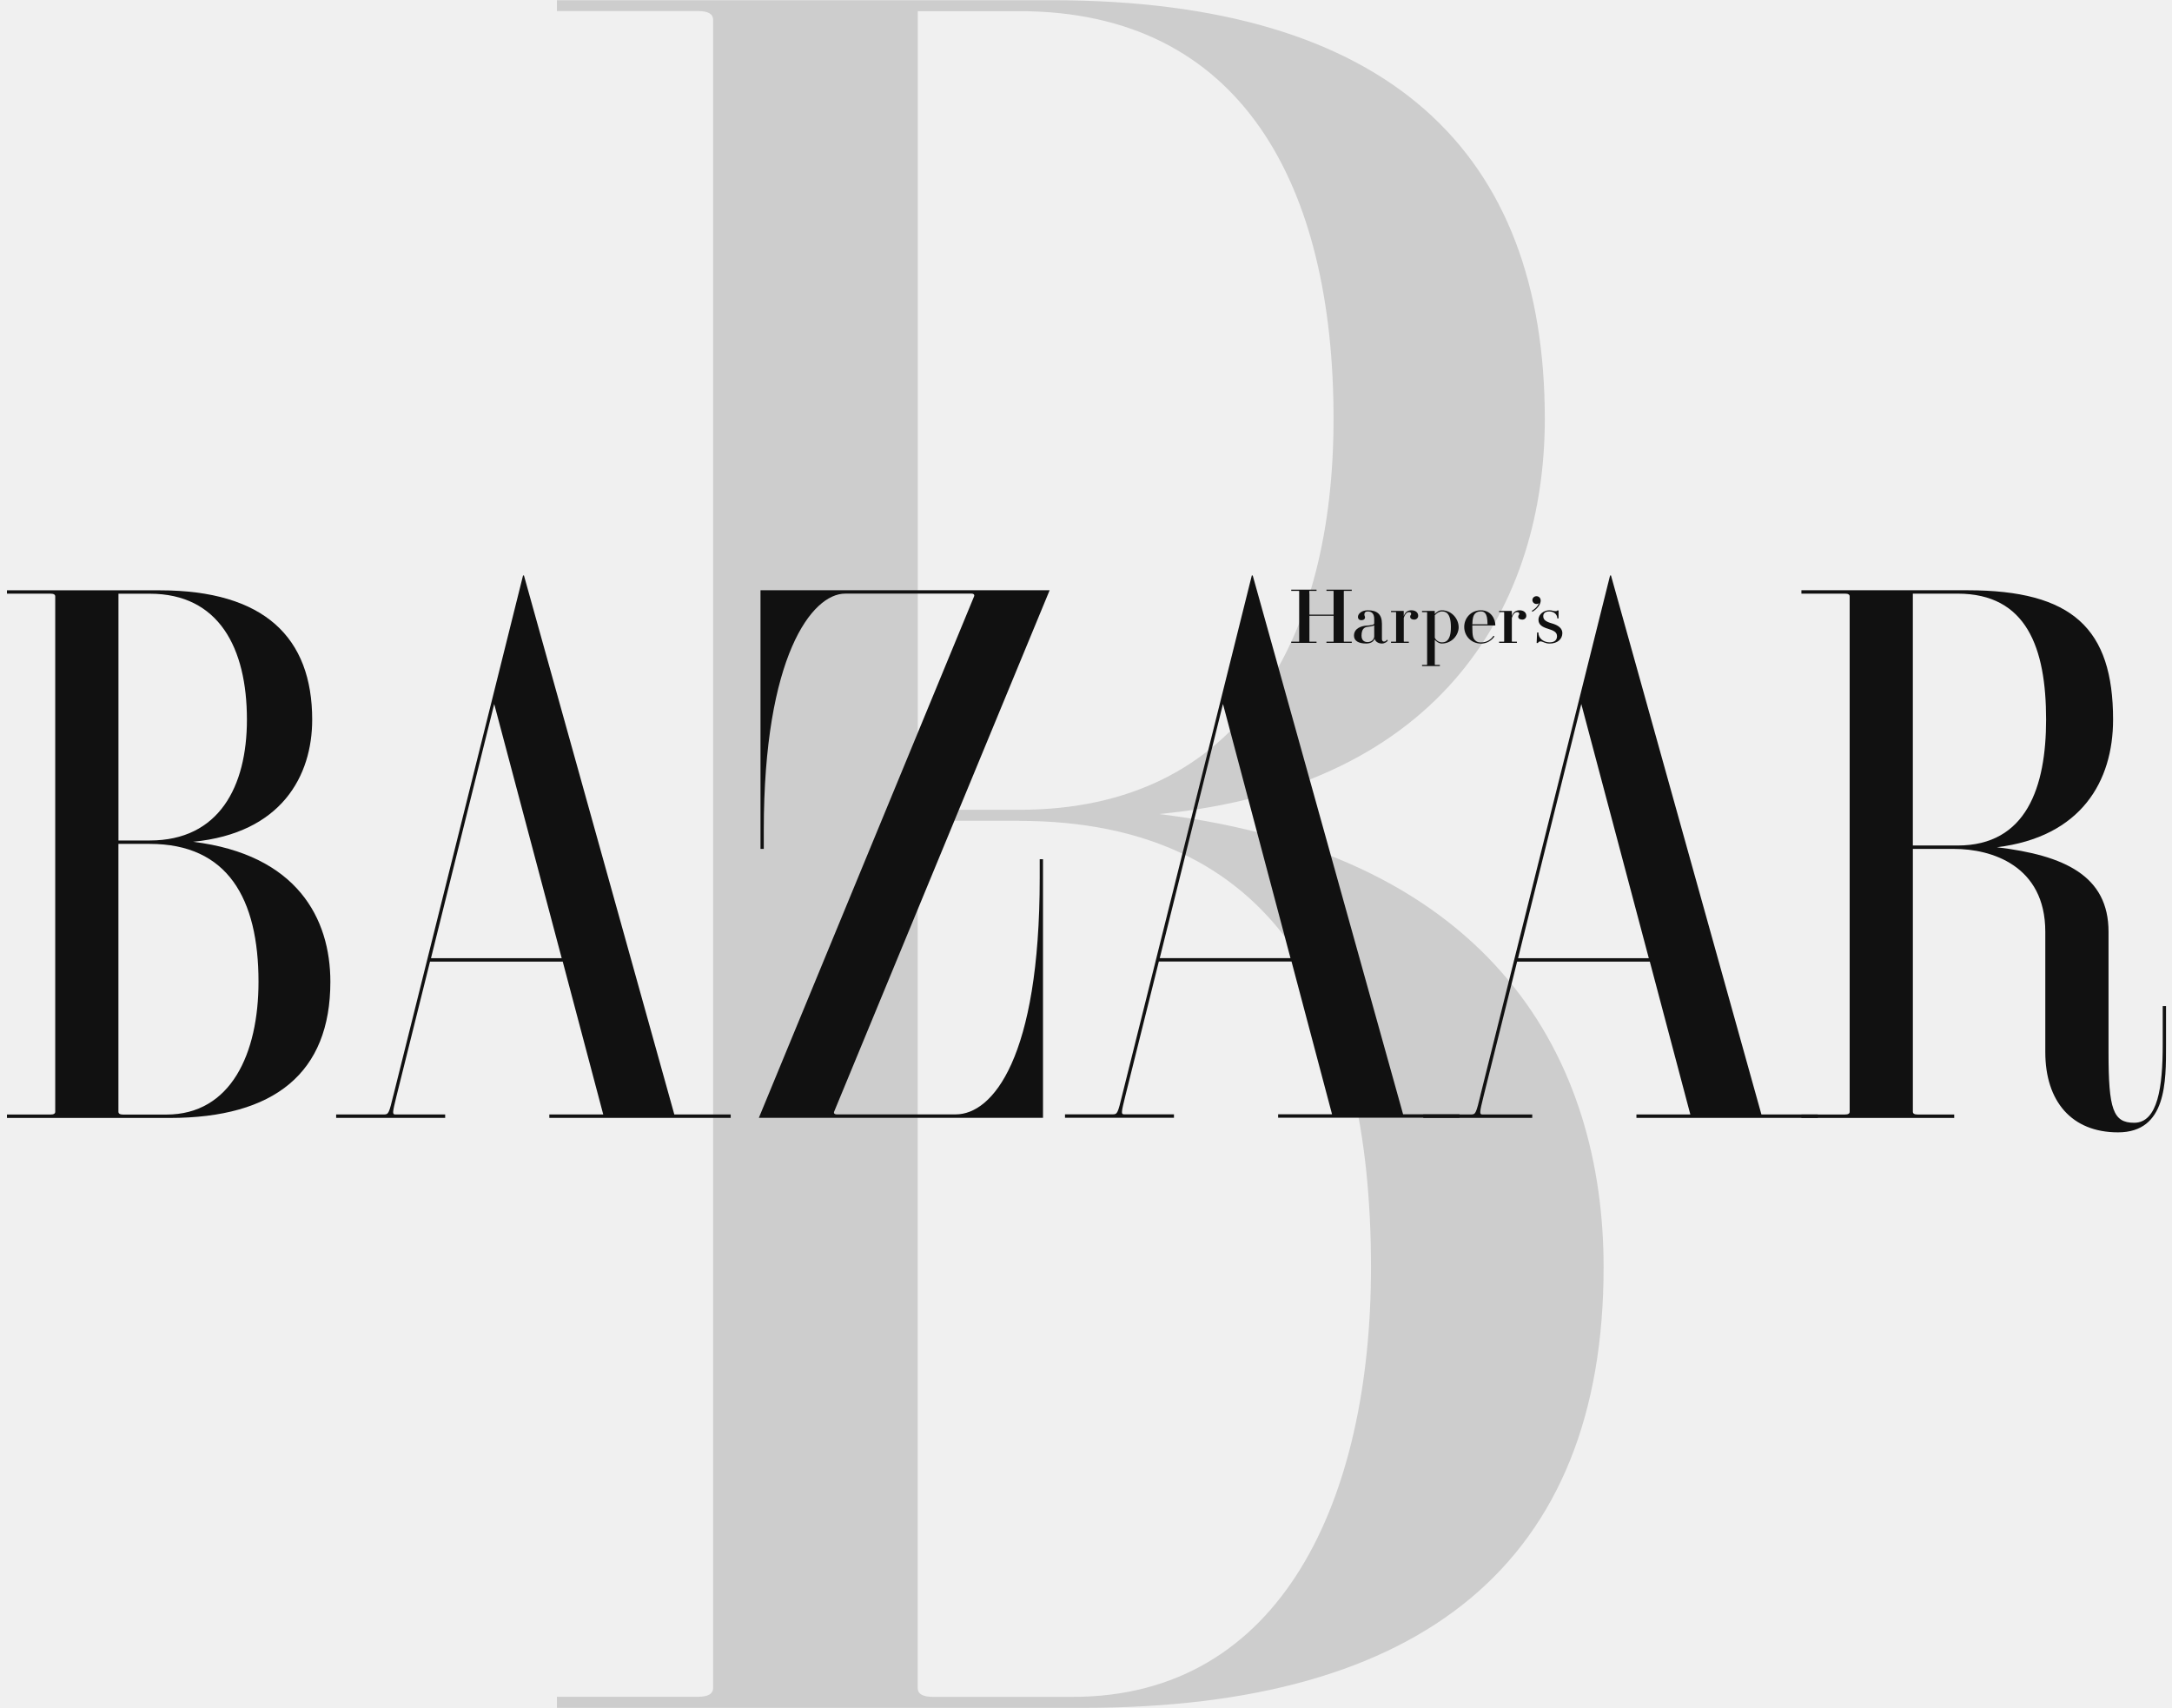
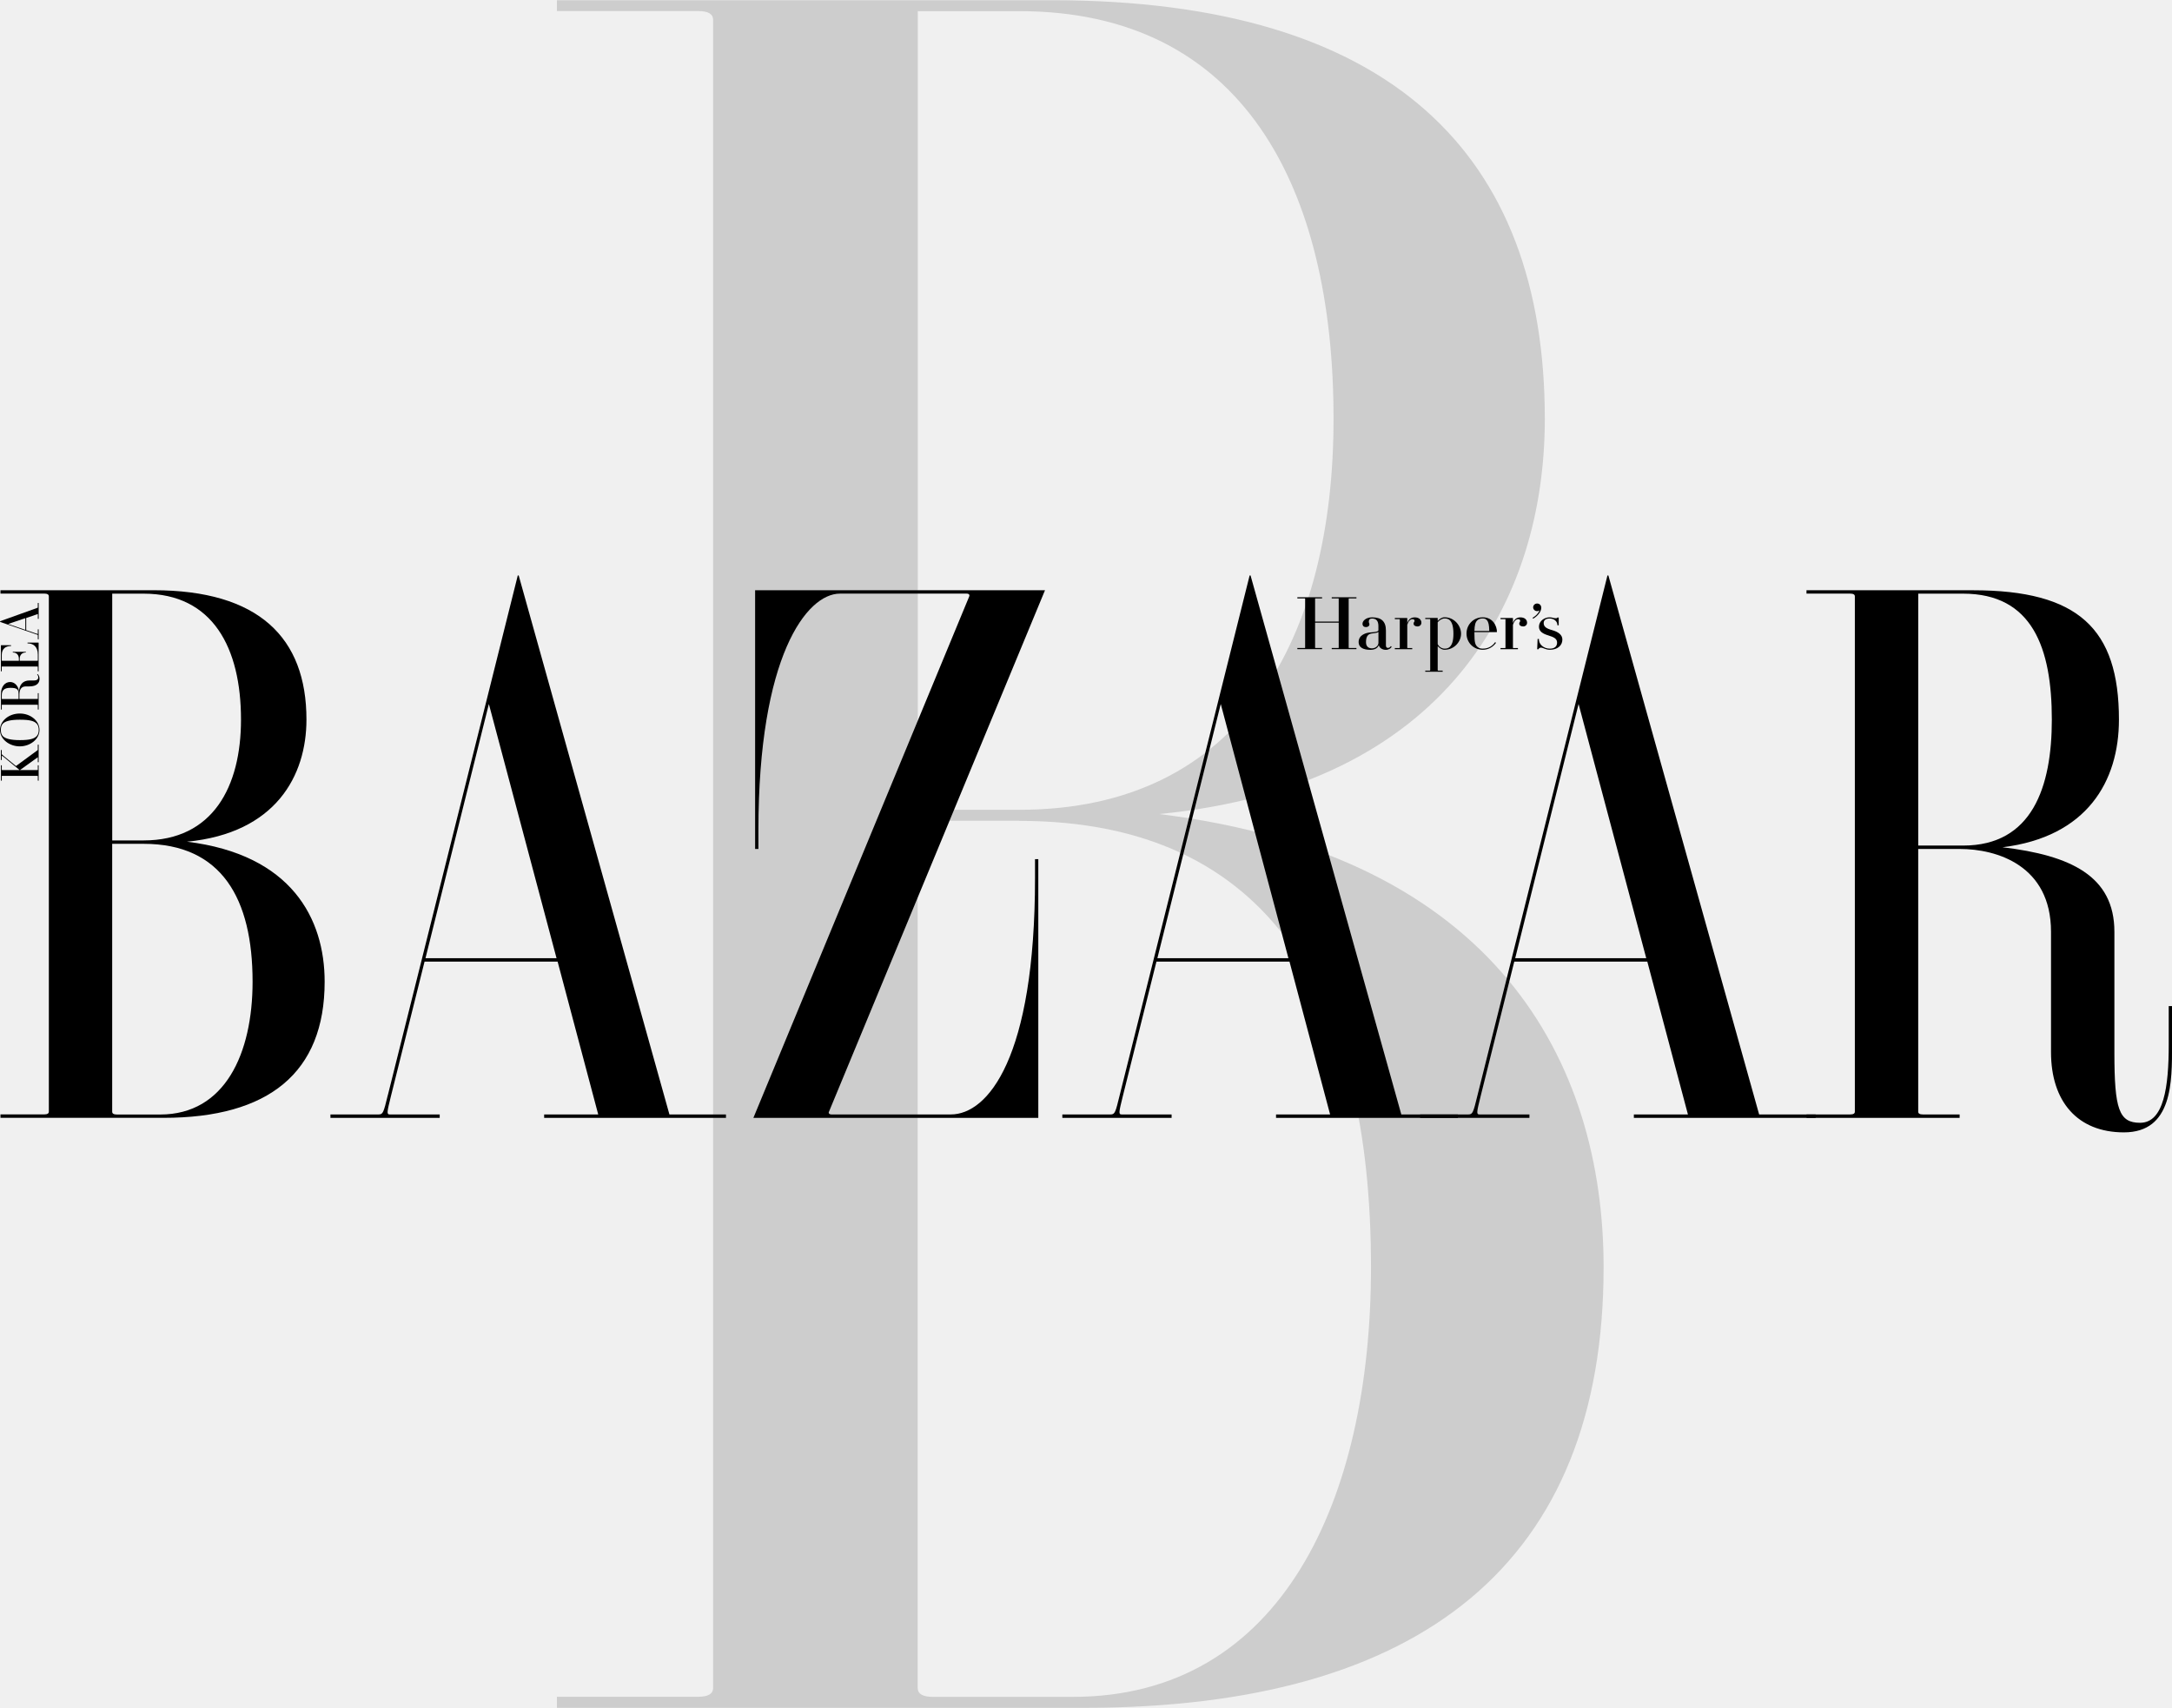
<svg xmlns="http://www.w3.org/2000/svg" width="117" height="92" viewBox="0 0 117 92" fill="none">
  <g opacity="0.16">
    <path d="M54.91 0.601C66.938 0.601 71.835 10.054 71.835 22.557C71.835 34.267 66.938 43.623 54.91 43.623H49.438V0.601H54.91ZM30 0V0.596H37.606C38.159 0.596 38.415 0.756 38.415 1.08V90.919C38.415 91.239 38.159 91.404 37.606 91.404H30V92H58.364C76.636 92.005 86.382 84.144 86.382 68.261C86.382 57.27 80.617 46.083 62.435 43.852C77.887 42.357 83.215 32.334 83.215 22.562C83.215 8.271 74.906 0.011 56.639 0.011H30V0ZM54.91 44.22C68.477 44.22 73.852 53.774 73.852 68.261C73.852 80.764 69.051 91.409 57.789 91.409H50.242C49.688 91.404 49.433 91.244 49.433 90.919V44.214H54.904L54.91 44.22Z" fill="#111111" />
  </g>
-   <g clip-path="url(#clip0_979_1111)">
-     <path d="M72.387 34.553C72.387 34.563 72.397 34.568 72.416 34.568H72.816V34.632H71.453V34.568H71.808C71.828 34.568 71.837 34.563 71.837 34.553V33.173H70.535V34.553C70.535 34.563 70.543 34.568 70.563 34.568H70.918V34.632H69.555V34.568H69.954C69.974 34.568 69.984 34.563 69.984 34.553V31.845C69.984 31.835 69.974 31.83 69.954 31.83H69.555V31.766H70.918V31.83H70.563C70.543 31.83 70.535 31.835 70.535 31.845V33.109H71.837V31.845C71.837 31.835 71.828 31.83 71.808 31.83H71.453V31.766H72.816V31.83H72.416C72.397 31.83 72.387 31.835 72.387 31.845V34.553Z" fill="#111111" />
-     <path d="M76.172 33.377C76.047 33.377 75.962 33.317 75.962 33.22C75.962 33.132 76.016 33.136 76.016 33.071C76.016 33.005 75.973 32.974 75.906 32.974C75.838 32.974 75.712 32.997 75.618 33.285V34.552C75.618 34.562 75.628 34.567 75.646 34.567H75.889V34.631H74.931V34.567H75.174C75.194 34.567 75.204 34.562 75.204 34.552V32.987C75.204 32.977 75.194 32.972 75.174 32.972H74.931V32.91H75.605L75.616 32.921V33.189C75.689 32.967 75.843 32.875 76.028 32.875C76.248 32.875 76.394 32.992 76.394 33.173C76.394 33.286 76.305 33.378 76.172 33.378" fill="#111111" />
-     <path d="M79.771 34.671C80.082 34.671 80.333 34.52 80.501 34.288L80.453 34.248C80.297 34.47 80.087 34.607 79.771 34.607C79.654 34.607 79.562 34.585 79.481 34.513C79.35 34.396 79.31 34.258 79.31 33.773C79.31 33.737 79.31 33.727 79.31 33.694H80.537L80.55 33.682C80.55 33.355 80.325 32.875 79.771 32.875C79.258 32.875 78.874 33.276 78.874 33.771C78.874 34.266 79.259 34.668 79.771 34.668M79.998 33.031C80.091 33.138 80.123 33.301 80.129 33.63H79.31C79.32 33.303 79.361 33.138 79.481 33.031C79.562 32.961 79.654 32.938 79.771 32.938C79.87 32.938 79.934 32.959 79.998 33.031Z" fill="#111111" />
-     <path d="M73.665 34.589C73.883 34.589 74.026 34.432 74.026 34.283V33.686C73.924 33.747 73.776 33.747 73.647 33.77C73.5 33.796 73.342 33.873 73.342 34.245C73.342 34.528 73.528 34.589 73.666 34.589M73.15 33.225C73.15 33.082 73.329 32.875 73.678 32.875C74.189 32.875 74.441 33.099 74.441 33.605V34.426C74.441 34.521 74.489 34.562 74.554 34.562C74.633 34.562 74.697 34.498 74.714 34.457L74.757 34.498C74.73 34.571 74.599 34.666 74.434 34.666C74.245 34.666 74.079 34.557 74.049 34.404C73.989 34.577 73.823 34.666 73.586 34.666C73.191 34.666 72.936 34.528 72.936 34.243C72.936 33.819 73.388 33.722 73.561 33.707C73.806 33.687 74.025 33.671 74.025 33.585V33.349C74.025 33.061 73.898 32.938 73.676 32.938C73.564 32.938 73.495 32.99 73.495 33.108C73.495 33.176 73.531 33.197 73.531 33.263C73.531 33.336 73.472 33.408 73.332 33.408C73.193 33.408 73.147 33.316 73.147 33.224" fill="#111111" />
-     <path d="M77.95 33.03C77.876 32.961 77.776 32.938 77.667 32.938C77.519 32.938 77.383 33.036 77.289 33.146V34.35C77.345 34.493 77.511 34.603 77.667 34.603C77.774 34.603 77.874 34.582 77.95 34.511C78.073 34.396 78.156 34.194 78.156 33.779C78.156 33.365 78.073 33.143 77.95 33.028M78.575 33.779C78.575 34.227 78.195 34.666 77.667 34.666C77.506 34.666 77.383 34.564 77.289 34.467V35.802C77.289 35.812 77.299 35.817 77.317 35.817H77.562V35.881H76.603V35.817H76.847C76.866 35.817 76.875 35.812 76.875 35.802V32.989C76.875 32.979 76.866 32.974 76.847 32.974H76.602V32.911H77.276L77.287 32.923V33.076C77.381 32.977 77.504 32.875 77.666 32.875C78.194 32.875 78.573 33.334 78.573 33.781" fill="#111111" />
-     <path d="M83.811 32.921C83.858 32.921 83.882 32.901 83.887 32.885H83.956V33.312H83.887C83.887 33.064 83.665 32.938 83.455 32.938C83.244 32.938 83.131 33.035 83.131 33.191C83.131 33.39 83.274 33.49 83.598 33.582C83.936 33.678 84.16 33.844 84.16 34.103C84.16 34.431 83.895 34.668 83.473 34.668C83.221 34.668 83.112 34.551 82.981 34.551C82.899 34.551 82.854 34.607 82.844 34.638H82.775L82.8 34.069H82.869C82.858 34.367 83.136 34.603 83.473 34.603C83.728 34.603 83.872 34.487 83.872 34.271C83.872 34.056 83.701 33.969 83.391 33.873C83.086 33.781 82.874 33.656 82.874 33.39C82.874 33.072 83.182 32.875 83.455 32.875C83.632 32.875 83.649 32.923 83.811 32.923" fill="#111111" />
-     <path d="M82.545 32.328C82.545 32.211 82.644 32.117 82.764 32.117C82.894 32.117 82.993 32.213 82.993 32.352C82.993 32.558 82.807 32.8 82.552 32.953L82.511 32.908C82.695 32.801 82.828 32.67 82.907 32.482C82.873 32.52 82.826 32.536 82.766 32.536C82.644 32.536 82.547 32.443 82.547 32.326" fill="#111111" />
-     <path d="M81.993 33.377C81.868 33.377 81.782 33.317 81.782 33.22C81.782 33.132 81.837 33.136 81.837 33.071C81.837 33.005 81.794 32.974 81.727 32.974C81.659 32.974 81.532 32.997 81.439 33.285V34.552C81.439 34.562 81.447 34.567 81.467 34.567H81.712V34.631H80.753V34.567H80.998C81.018 34.567 81.026 34.562 81.026 34.552V32.987C81.026 32.977 81.016 32.972 80.998 32.972H80.753V32.91H81.427L81.44 32.921V33.189C81.513 32.967 81.667 32.875 81.852 32.875C82.072 32.875 82.218 32.992 82.218 33.173C82.218 33.286 82.129 33.378 81.996 33.378" fill="#111111" />
-     <path d="M21.19 58.999C20.963 59.939 20.932 60.035 20.7 60.035H18.108V60.219H23.98V60.035H21.292C21.118 60.035 21.148 59.908 21.358 59.048L23.164 51.802H30.313L32.495 60.035H29.591V60.219H39.361V60.035H36.324L28.224 31H28.175L21.192 58.999H21.19ZM26.622 37.924L30.258 51.618H23.216L26.622 37.924Z" fill="#111111" />
-     <path d="M8.072 31.983C11.788 31.983 13.301 34.903 13.301 38.767C13.301 42.385 11.788 45.276 8.072 45.276H6.381V31.983H8.072ZM0.375 31.797V31.981H2.725C2.896 31.981 2.975 32.03 2.975 32.131V59.889C2.975 59.988 2.896 60.039 2.725 60.039H0.375V60.223H9.139C14.785 60.225 17.796 57.796 17.796 52.888C17.796 49.492 16.015 46.035 10.397 45.346C15.171 44.884 16.817 41.788 16.817 38.768C16.817 34.352 14.25 31.8 8.606 31.8H0.375V31.797ZM8.072 45.46C12.264 45.46 13.925 48.412 13.925 52.888C13.925 56.751 12.441 60.041 8.961 60.041H6.629C6.458 60.039 6.379 59.989 6.379 59.889V45.458H8.07L8.072 45.46Z" fill="#111111" />
-     <path d="M103.04 45.731H105.275C107.255 45.731 110.175 46.613 110.175 50.193V56.676C110.175 59.328 111.593 60.999 114.093 60.999C116.719 60.999 116.678 58.258 116.678 56.281V54.197H116.5V56.281C116.5 58.531 116.242 60.483 114.961 60.483C113.826 60.483 113.581 59.756 113.581 56.705V50.194C113.581 47.182 111.218 46.078 107.569 45.641C112.114 45.082 113.826 42.082 113.826 38.765C113.826 33.859 111.634 31.797 105.988 31.797H97.037V31.979H99.387C99.557 31.979 99.637 32.029 99.637 32.129V59.888C99.637 59.986 99.558 60.037 99.387 60.037H97.037V60.221H105.268V60.037H103.291C103.122 60.037 103.041 59.988 103.041 59.888V45.734L103.04 45.731ZM103.04 31.979H105.452C109.169 31.979 110.218 34.9 110.218 38.763C110.218 42.381 109.169 45.547 105.452 45.547H103.04V31.979Z" fill="#111111" />
-     <path d="M60.449 58.994C60.222 59.934 60.191 60.028 59.961 60.028H57.369V60.212H63.238V60.028H60.551C60.377 60.028 60.406 59.901 60.618 59.041L62.424 51.795H69.571L71.754 60.026H68.849V60.211H78.618V60.026H75.581L67.481 31H67.432L60.449 58.994ZM65.879 37.924L69.515 51.614H62.473L65.878 37.924H65.879Z" fill="#111111" />
-     <path d="M44.931 59.886C44.903 59.952 44.936 60.031 45.072 60.031H51.484C53.458 60.032 56.007 57.016 56.007 47.295V46.284H56.184V60.217H40.877L52.473 32.123C52.502 32.057 52.468 31.978 52.331 31.978H45.525C43.739 31.979 41.143 35.351 41.143 44.718V45.73H40.966V31.797H56.541L44.932 59.886H44.931Z" fill="#111111" />
-     <path d="M79.748 58.999C79.521 59.939 79.49 60.035 79.259 60.035H76.668V60.219H82.538V60.035H79.851C79.677 60.035 79.707 59.908 79.917 59.048L81.723 51.802H88.872L91.054 60.035H88.15V60.219H97.92V60.035H94.883L86.78 31H86.731L79.746 58.999H79.748ZM85.18 37.924L88.817 51.618H81.774L85.18 37.924Z" fill="#111111" />
+   <g clip-path="url(#clip0_11817_54210)">
+     <g clip-path="url(#clip1_11817_54210)">
+       <path d="M1.364 33.301V33.93L0.438 33.613L1.364 33.301ZM2.081 32.483C2.081 32.483 2.035 32.477 2.035 32.483V32.719C2.035 32.731 2.029 32.74 2.025 32.74L0.01 33.463C0.01 33.463 0 33.503 0.01 33.505L1.916 34.16C2.029 34.194 2.037 34.2 2.037 34.227V34.438C2.037 34.438 2.082 34.442 2.082 34.438V33.903C2.082 33.903 2.037 33.897 2.037 33.903V34.141C2.037 34.154 2.019 34.153 1.916 34.118L1.412 33.945V33.291L2.029 33.08C2.029 33.08 2.038 33.083 2.038 33.091V33.337C2.038 33.337 2.084 33.343 2.084 33.337V32.485L2.081 32.483ZM2.073 34.618H1.483C1.483 34.618 1.477 34.658 1.483 34.658C1.779 34.658 2.037 34.816 2.037 35.264V35.576C2.037 35.59 2.035 35.595 2.025 35.595H1.062V35.49C1.062 35.273 1.194 35.149 1.389 35.149C1.398 35.149 1.398 35.111 1.389 35.111H0.69C0.69 35.111 0.684 35.149 0.69 35.149C0.888 35.149 1.016 35.273 1.016 35.49V35.595H0.107C0.107 35.595 0.096 35.59 0.096 35.576V35.273C0.096 34.932 0.325 34.8 0.592 34.8C0.602 34.8 0.602 34.757 0.592 34.757H0.057C0.057 34.757 0.048 34.761 0.048 34.766V36.161C0.048 36.161 0.094 36.167 0.094 36.161V35.923C0.094 35.912 0.097 35.906 0.105 35.906H2.023C2.023 35.906 2.035 35.912 2.035 35.923V36.161C2.035 36.161 2.081 36.167 2.081 36.161V34.625C2.081 34.625 2.077 34.616 2.071 34.616M0.56 37.053C0.925 37.053 1.001 37.139 1.001 37.406V37.654H0.107C0.107 37.654 0.096 37.648 0.096 37.635V37.457C0.096 37.206 0.203 37.053 0.56 37.053ZM2.029 36.316C2.029 36.316 1.995 36.337 1.998 36.342C2.042 36.379 2.061 36.422 2.061 36.491C2.061 36.594 1.985 36.657 1.838 36.657H1.58C1.255 36.657 1.024 36.868 1.024 37.297C1.024 37.002 0.816 36.739 0.548 36.739C0.267 36.739 0.05 36.985 0.05 37.391V38.221C0.05 38.221 0.096 38.227 0.096 38.221V37.981C0.096 37.97 0.099 37.964 0.107 37.964H2.025C2.025 37.964 2.037 37.97 2.037 37.981V38.221C2.037 38.221 2.082 38.227 2.082 38.221V37.341H2.037V37.633C2.037 37.646 2.035 37.652 2.025 37.652H1.047V37.404C1.047 37.158 1.137 36.977 1.389 36.977H1.574C1.985 36.977 2.13 36.79 2.13 36.565C2.13 36.447 2.086 36.371 2.031 36.314M1.066 38.77C1.628 38.77 1.844 38.845 1.977 38.984C2.061 39.075 2.086 39.188 2.086 39.321C2.086 39.455 2.059 39.563 1.977 39.653C1.844 39.792 1.628 39.87 1.066 39.87C0.577 39.87 0.287 39.792 0.151 39.653C0.071 39.563 0.046 39.456 0.046 39.321C0.046 39.186 0.071 39.075 0.151 38.984C0.285 38.845 0.575 38.77 1.066 38.77ZM1.066 38.437C0.476 38.437 0 38.831 0 39.323C0 39.815 0.497 40.206 1.066 40.206C1.635 40.206 2.128 39.809 2.128 39.323C2.128 38.837 1.653 38.437 1.066 38.437ZM2.081 40.116C2.081 40.116 2.035 40.11 2.035 40.116V40.389C2.035 40.389 2.029 40.407 2.025 40.411L0.862 41.265L0.214 40.737C0.105 40.646 0.094 40.636 0.094 40.617V40.404C0.094 40.404 0.048 40.398 0.048 40.404V40.941C0.048 40.941 0.094 40.947 0.094 40.941V40.722C0.094 40.705 0.103 40.699 0.214 40.791L1.056 41.482H0.107C0.107 41.482 0.096 41.477 0.096 41.463V41.227C0.096 41.227 0.05 41.218 0.05 41.227V42.05C0.05 42.05 0.096 42.06 0.096 42.05V41.814C0.096 41.803 0.099 41.797 0.107 41.797H2.025C2.025 41.797 2.037 41.803 2.037 41.814V42.05C2.037 42.05 2.082 42.06 2.082 42.05V41.227C2.082 41.227 2.037 41.218 2.037 41.227V41.463C2.037 41.477 2.035 41.482 2.025 41.482H1.076L2.027 40.798C2.027 40.798 2.037 40.796 2.037 40.808V41.059C2.037 41.059 2.082 41.065 2.082 41.059V40.12L2.081 40.116Z" fill="black" />
+       <path d="M72.65 34.892C72.65 34.901 72.659 34.907 72.679 34.907H73.068V34.97H71.737V34.907H72.085C72.104 34.907 72.113 34.903 72.113 34.892V33.544H70.841V34.892C70.841 34.901 70.85 34.907 70.869 34.907H71.217V34.97H69.885V34.907H70.275C70.294 34.907 70.304 34.903 70.304 34.892V32.25C70.304 32.24 70.294 32.235 70.275 32.235H69.885V32.174H71.217V32.235H70.869C70.85 32.235 70.841 32.239 70.841 32.25V33.483H72.113V32.25C72.113 32.24 72.104 32.235 72.085 32.235H71.737V32.174H73.068V32.235H72.679C72.659 32.235 72.65 32.239 72.65 32.25V34.894V34.892Z" fill="black" />
+       <path d="M76.353 33.745C76.23 33.745 76.146 33.688 76.146 33.592C76.146 33.507 76.198 33.51 76.198 33.447C76.198 33.385 76.156 33.354 76.089 33.354C76.022 33.354 75.9 33.377 75.806 33.657V34.894C75.806 34.904 75.816 34.909 75.835 34.909H76.074V34.972H75.136V34.909H75.374C75.394 34.909 75.403 34.905 75.403 34.894V33.367C75.403 33.358 75.394 33.352 75.374 33.352H75.136V33.291H75.795L75.806 33.303V33.564C75.877 33.346 76.028 33.257 76.207 33.257C76.423 33.257 76.567 33.371 76.567 33.547C76.567 33.657 76.481 33.747 76.349 33.747" fill="black" />
+       <path d="M80.093 33.407C80.185 33.51 80.216 33.67 80.223 33.99H79.423C79.432 33.67 79.472 33.51 79.589 33.407C79.667 33.339 79.757 33.316 79.872 33.316C79.967 33.316 80.032 33.337 80.093 33.407ZM79.872 35.002C80.175 35.002 80.422 34.854 80.586 34.629L80.54 34.591C80.387 34.806 80.181 34.941 79.874 34.941C79.759 34.941 79.669 34.92 79.591 34.85C79.463 34.736 79.423 34.602 79.423 34.128C79.423 34.093 79.423 34.084 79.423 34.051H80.622L80.636 34.04C80.636 33.72 80.416 33.253 79.874 33.253C79.373 33.253 78.997 33.644 78.997 34.128C78.997 34.612 79.373 35.002 79.874 35.002" fill="black" />
+       <path d="M73.395 33.596C73.395 33.457 73.571 33.255 73.911 33.255C74.412 33.255 74.656 33.474 74.656 33.968V34.77C74.656 34.863 74.702 34.903 74.767 34.903C74.843 34.903 74.906 34.841 74.922 34.802L74.964 34.843C74.939 34.913 74.811 35.006 74.648 35.006C74.463 35.006 74.301 34.9 74.272 34.751C74.213 34.921 74.05 35.006 73.819 35.006C73.433 35.006 73.185 34.873 73.185 34.593C73.185 34.179 73.626 34.084 73.796 34.071C74.035 34.051 74.251 34.036 74.251 33.952V33.722C74.251 33.442 74.127 33.32 73.909 33.32C73.8 33.32 73.733 33.371 73.733 33.487C73.733 33.552 73.768 33.575 73.768 33.638C73.768 33.709 73.71 33.779 73.575 33.779C73.439 33.779 73.393 33.689 73.393 33.6M73.9 34.926C74.113 34.926 74.253 34.774 74.253 34.629V34.046C74.154 34.105 74.008 34.105 73.88 34.128C73.737 34.153 73.582 34.229 73.582 34.591C73.582 34.867 73.764 34.926 73.9 34.926Z" fill="black" />
+       <path d="M78.703 34.139C78.703 34.575 78.332 35.002 77.816 35.002C77.659 35.002 77.537 34.903 77.445 34.808V36.11C77.445 36.119 77.455 36.125 77.474 36.125H77.713V36.186H76.775V36.125H77.014C77.033 36.125 77.042 36.121 77.042 36.11V33.363C77.042 33.354 77.033 33.348 77.014 33.348H76.775V33.287H77.434L77.445 33.299V33.447C77.537 33.352 77.657 33.251 77.816 33.251C78.332 33.251 78.703 33.699 78.703 34.135M78.091 33.405C78.019 33.337 77.919 33.316 77.816 33.316C77.671 33.316 77.537 33.411 77.445 33.52V34.694C77.501 34.833 77.661 34.941 77.816 34.941C77.921 34.941 78.019 34.92 78.091 34.852C78.212 34.739 78.292 34.543 78.292 34.139C78.292 33.735 78.212 33.518 78.091 33.405Z" fill="black" />
+       <path d="M83.823 33.303C83.866 33.303 83.891 33.283 83.895 33.266H83.964V33.684H83.895C83.895 33.442 83.677 33.318 83.471 33.318C83.265 33.318 83.154 33.413 83.154 33.564C83.154 33.758 83.293 33.857 83.61 33.945C83.941 34.038 84.161 34.2 84.161 34.452C84.161 34.77 83.903 35.002 83.488 35.002C83.242 35.002 83.135 34.888 83.007 34.888C82.927 34.888 82.882 34.942 82.873 34.974H82.804L82.827 34.419H82.896C82.884 34.711 83.156 34.942 83.486 34.942C83.735 34.942 83.876 34.827 83.876 34.618C83.876 34.408 83.71 34.322 83.404 34.229C83.108 34.139 82.9 34.017 82.9 33.758C82.9 33.447 83.202 33.255 83.467 33.255C83.641 33.255 83.656 33.303 83.817 33.303" fill="black" />
+       <path d="M82.587 32.717C82.587 32.604 82.682 32.511 82.8 32.511C82.928 32.511 83.024 32.604 83.024 32.739C83.024 32.941 82.843 33.176 82.592 33.326L82.552 33.283C82.732 33.178 82.862 33.05 82.94 32.867C82.906 32.903 82.862 32.92 82.8 32.92C82.682 32.92 82.587 32.829 82.587 32.717Z" fill="black" />
+       <path d="M82.044 33.745C81.921 33.745 81.838 33.688 81.838 33.592C81.838 33.507 81.889 33.51 81.889 33.447C81.889 33.385 81.847 33.354 81.782 33.354C81.717 33.354 81.593 33.377 81.499 33.657V34.894C81.499 34.904 81.509 34.909 81.528 34.909H81.767V34.972H80.829V34.909H81.067C81.087 34.909 81.096 34.905 81.096 34.894V33.367C81.096 33.358 81.087 33.352 81.067 33.352H80.829V33.291H81.488L81.499 33.303V33.564C81.57 33.346 81.721 33.257 81.9 33.257C82.116 33.257 82.26 33.371 82.26 33.547C82.26 33.657 82.174 33.747 82.042 33.747" fill="black" />
+       <path d="M7.739 45.456C11.941 45.456 13.606 48.408 13.606 52.885C13.606 56.748 12.12 60.038 8.632 60.038H6.293C6.123 60.036 6.043 59.986 6.043 59.887V45.456H7.737H7.739ZM0.025 31.793V31.976H2.38C2.55 31.976 2.631 32.026 2.631 32.125V59.883C2.631 59.982 2.552 60.032 2.38 60.032H0.025V60.217H8.811C14.47 60.219 17.488 57.789 17.488 52.883C17.488 49.487 15.704 46.03 10.072 45.342C14.858 44.88 16.508 41.782 16.508 38.763C16.508 34.347 13.935 31.795 8.276 31.795H0.025V31.793ZM7.739 31.98C11.465 31.98 12.982 34.9 12.982 38.765C12.982 42.382 11.465 45.273 7.739 45.273H6.045V31.98H7.739Z" fill="black" />
+       <path d="M65.759 37.924L69.404 51.617H62.345L65.759 37.924ZM60.314 58.999C60.087 59.938 60.054 60.034 59.823 60.034H57.225V60.219H63.111V60.034H60.417C60.243 60.034 60.272 59.906 60.484 59.047L62.295 51.8H69.461L71.649 60.034H68.737V60.219H78.531V60.034H75.485L67.364 31H67.314L60.314 58.999Z" fill="black" />
+       <path d="M26.334 37.924L29.979 51.617H22.92L26.334 37.924ZM20.889 58.999C20.662 59.938 20.629 60.034 20.398 60.034H17.8V60.219H23.686V60.034H20.992C20.819 60.034 20.847 59.906 21.059 59.047L22.87 51.8H30.037L32.224 60.034H29.312V60.219H39.106V60.034H36.06L27.941 31H27.891L20.891 58.999H20.889Z" fill="black" />
+       <path d="M103.33 31.98H105.749C109.475 31.98 110.527 34.901 110.527 38.765C110.527 42.382 109.475 45.55 105.749 45.55H103.33V31.98ZM103.33 45.733H105.571C107.556 45.733 110.483 46.615 110.483 50.194V56.678C110.483 59.331 111.903 61 114.409 61C117.042 61 117.002 58.26 117.002 56.281V54.198H116.824V56.281C116.824 58.53 116.566 60.484 115.281 60.484C114.144 60.484 113.897 59.758 113.897 56.706V50.194C113.897 47.181 111.528 46.077 107.87 45.641C112.426 45.083 114.142 42.083 114.142 38.765C114.142 33.859 111.945 31.797 106.284 31.797H97.311V31.978H99.666C99.836 31.978 99.916 32.028 99.916 32.127V59.885C99.916 59.984 99.838 60.034 99.666 60.034H97.311V60.219H105.56V60.034H103.579C103.409 60.034 103.329 59.984 103.329 59.885V45.733H103.33Z" fill="black" />
+       <path d="M85.034 37.924L88.679 51.617H81.62L85.034 37.924ZM79.589 58.999C79.362 59.938 79.329 60.034 79.098 60.034H76.5V60.219H82.386V60.034H79.692C79.518 60.034 79.547 59.906 79.759 59.047L81.57 51.8H88.736L90.924 60.034H88.012V60.219H97.805V60.034H94.76L86.639 31H86.589L79.589 58.999Z" fill="black" />
+       <path d="M44.65 59.889C44.621 59.954 44.654 60.034 44.791 60.034H51.22C53.199 60.036 55.754 57.019 55.754 47.295V46.283H55.931V60.219H40.583L52.212 32.123C52.24 32.058 52.208 31.978 52.07 31.978H45.246C43.454 31.978 40.854 35.351 40.854 44.72V45.732H40.676V31.795H56.292L44.654 59.889H44.65Z" fill="black" />
+     </g>
  </g>
  <defs>
-     <clipPath id="clip0_979_1111">
+     <clipPath id="clip0_11817_54210">
+       <rect width="117" height="30" fill="white" transform="translate(0 31)" />
+     </clipPath>
+     <clipPath id="clip1_11817_54210">
      <rect width="117" height="30" fill="white" transform="translate(0 31)" />
    </clipPath>
  </defs>
</svg>
